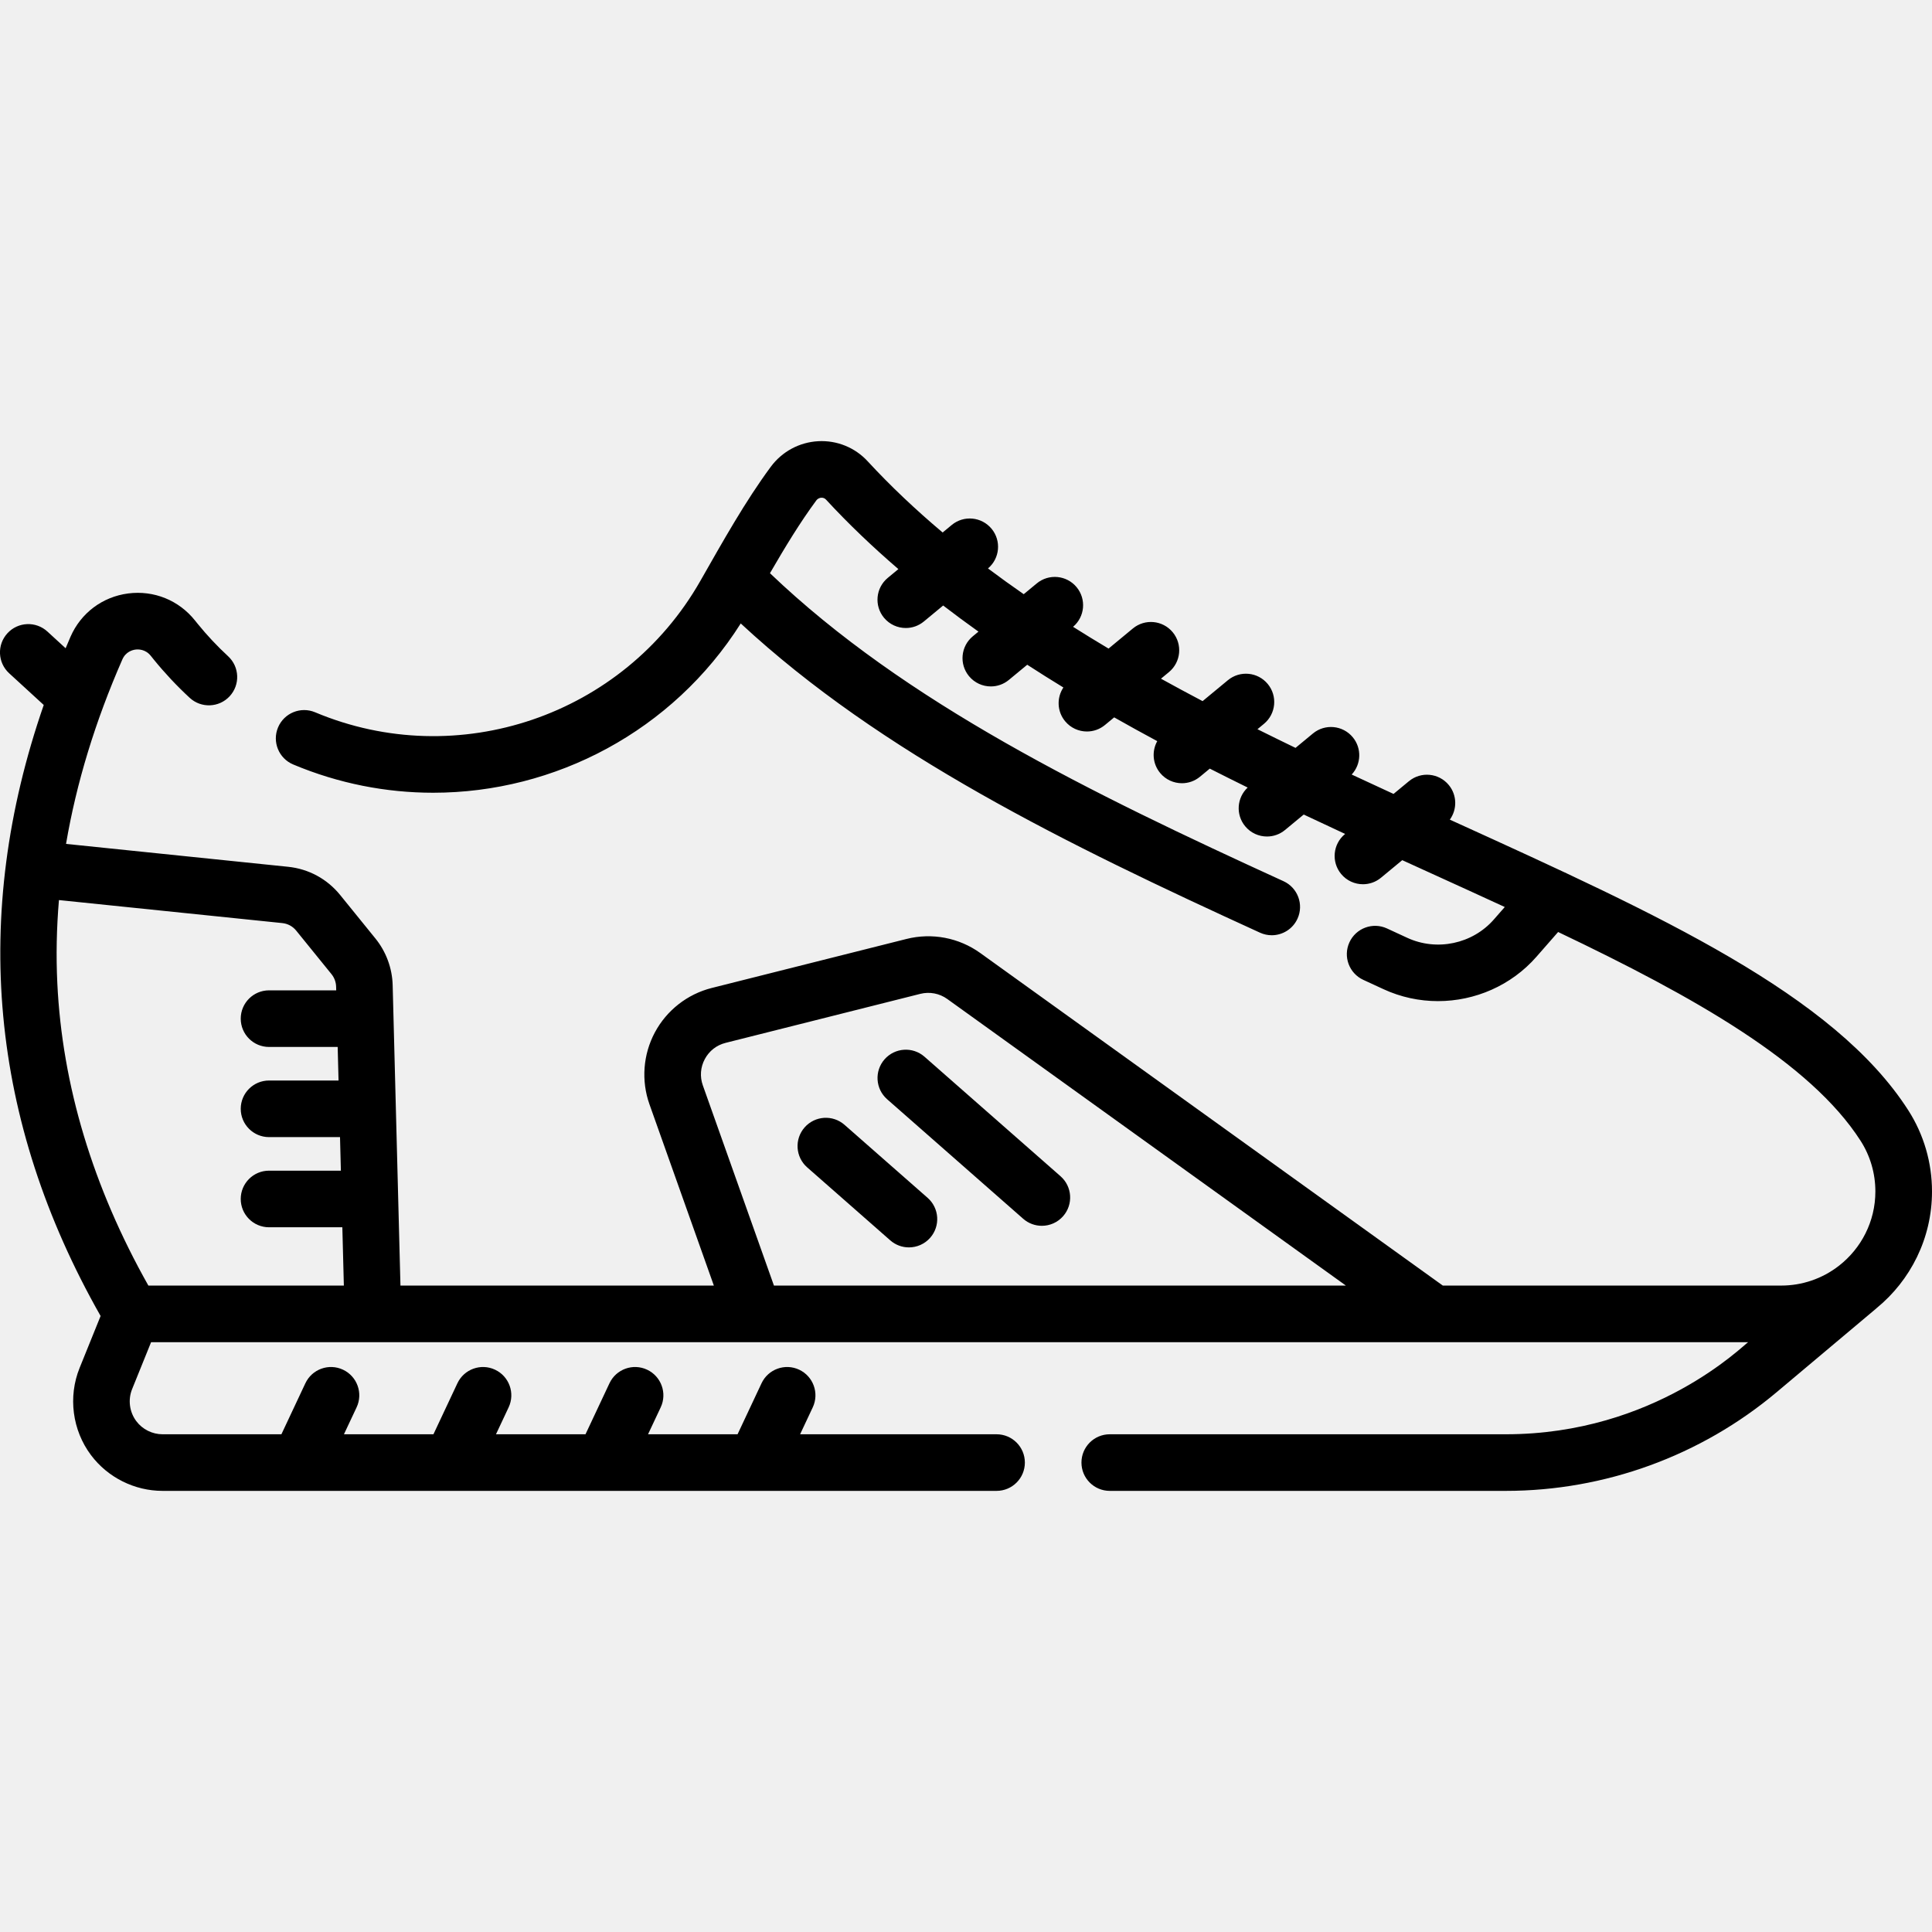
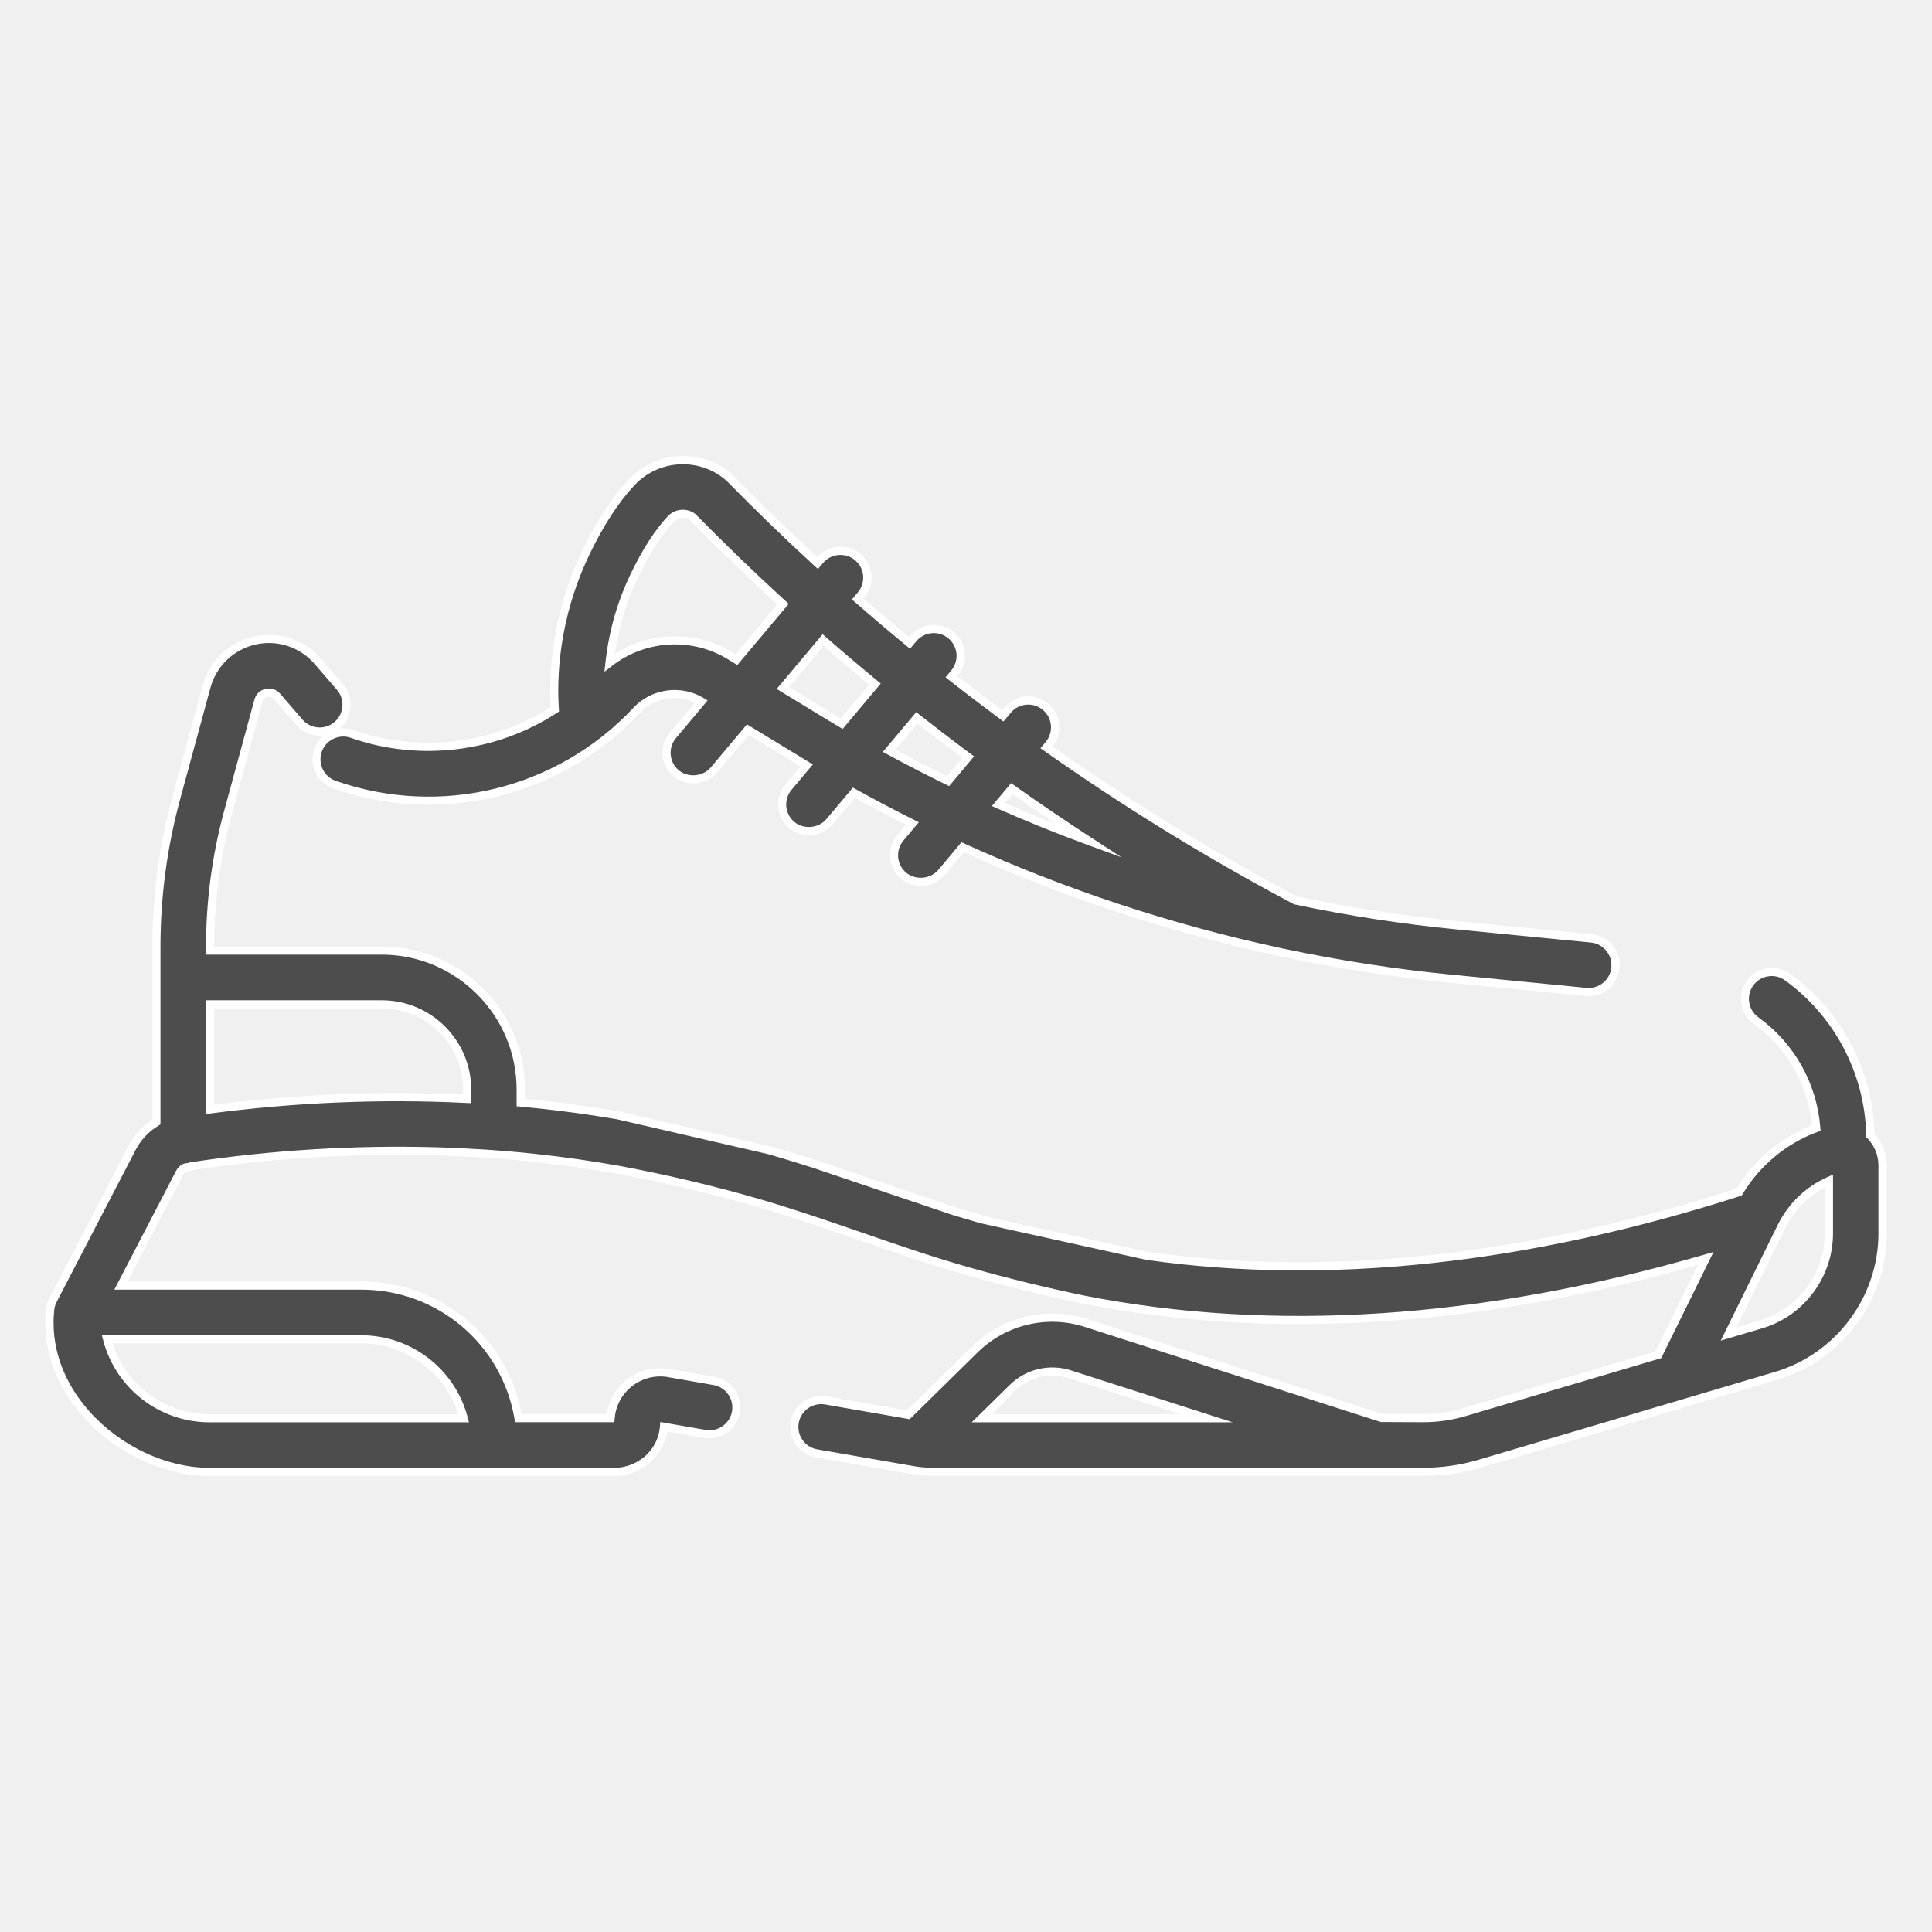
- <svg xmlns="http://www.w3.org/2000/svg" id="Capa_1" enable-background="new 0 0 512 512" height="512" viewBox="0 0 512 512" width="512">
+ <svg xmlns="http://www.w3.org/2000/svg" version="1.1" id="Layer_1" x="0px" y="0px" viewBox="0 0 500 500" style="enable-background:new 0 0 500 500;" xml:space="preserve">
+   <style type="text/css">
+ 	.st0{fill:#4D4D4D;}
+ 	.st1{fill:#FFFFFF;}
+ </style>
  <g>
-     <path d="m281.053 311.716-36.05-31.671c-3.113-2.732-7.851-2.426-10.585.685-2.733 3.112-2.427 7.851.685 10.585l36.05 31.671c1.425 1.251 3.189 1.865 4.947 1.865 2.083 0 4.155-.862 5.638-2.55 2.733-3.113 2.426-7.851-.685-10.585z" />
-     <path d="m245.826 317.436-22.017-19.343c-3.112-2.732-7.851-2.427-10.585.685-2.733 3.112-2.427 7.851.685 10.585l22.017 19.343c1.425 1.251 3.189 1.865 4.947 1.865 2.082 0 4.155-.862 5.638-2.55 2.733-3.112 2.427-7.85-.685-10.585z" />
-     <path d="m512 315.758c0-7.662-2.172-15.102-6.28-21.513-19.661-30.687-66.116-51.827-119.907-76.307-.529-.241-1.063-.484-1.594-.726 1.965-2.704 1.945-6.488-.284-9.183-2.641-3.192-7.366-3.64-10.56-.999l-4.073 3.368c-3.682-1.692-7.381-3.404-11.092-5.137 2.528-2.715 2.718-6.945.291-9.881-2.641-3.191-7.366-3.64-10.56-.999l-4.614 3.816c-3.366-1.627-6.73-3.275-10.088-4.948l1.727-1.429c3.191-2.64 3.639-7.367.999-10.56-2.641-3.191-7.366-3.64-10.56-.999l-6.704 5.545c-3.7-1.947-7.381-3.927-11.031-5.947l2.114-1.749c3.191-2.64 3.639-7.367.999-10.56-2.641-3.191-7.365-3.641-10.56-.999l-6.445 5.331c-3.169-1.888-6.304-3.811-9.404-5.769 3.135-2.649 3.562-7.334.94-10.505-2.641-3.191-7.366-3.64-10.56-.999l-3.458 2.859c-3.215-2.229-6.373-4.504-9.47-6.827 3.146-2.647 3.577-7.34.951-10.516-2.641-3.191-7.369-3.64-10.56-.999l-2.407 1.991c-7.094-5.973-13.76-12.254-19.882-18.887-3.362-3.643-8.136-5.57-13.091-5.306-5.008.273-9.594 2.749-12.581 6.792-6.746 9.13-12.626 19.646-18.691 30.29-20.374 35.699-64.251 50.645-102.06 34.755-3.817-1.602-8.215.191-9.82 4.01-1.604 3.819.191 8.216 4.01 9.82 12.079 5.074 24.673 7.494 37.109 7.493 32.281-.003 63.449-16.325 81.501-44.863 37.203 34.525 86.321 58.508 137.604 81.948 1.011.462 2.07.681 3.113.681 2.846 0 5.566-1.628 6.826-4.384 1.722-3.768.063-8.218-3.703-9.939-51.277-23.437-100.268-47.365-136.096-81.622 4.026-6.954 8-13.494 12.271-19.275.438-.595 1.024-.711 1.334-.729.495-.021.919.142 1.25.502 5.964 6.462 12.394 12.581 19.176 18.414l-2.818 2.331c-3.191 2.64-3.639 7.367-.999 10.56 1.483 1.793 3.625 2.72 5.783 2.72 1.684 0 3.378-.563 4.776-1.721l5.126-4.24c3.063 2.355 6.182 4.661 9.354 6.919l-1.506 1.245c-3.191 2.64-3.639 7.367-.999 10.56 1.483 1.793 3.625 2.72 5.783 2.72 1.684 0 3.377-.563 4.776-1.721l4.87-4.027c3.157 2.048 6.354 4.056 9.582 6.028-1.792 2.684-1.705 6.328.458 8.943 1.483 1.793 3.625 2.72 5.783 2.72 1.684 0 3.377-.563 4.776-1.721l2.444-2.021c3.776 2.142 7.583 4.239 11.413 6.298-1.463 2.623-1.264 5.98.764 8.434 1.483 1.793 3.625 2.72 5.783 2.72 1.684 0 3.377-.563 4.776-1.721l2.601-2.151c3.34 1.698 6.689 3.368 10.041 5.016-2.88 2.686-3.209 7.18-.667 10.255 1.483 1.793 3.625 2.72 5.783 2.72 1.684 0 3.377-.563 4.776-1.721l4.957-4.1c3.669 1.736 7.33 3.448 10.979 5.139l-.063.052c-3.191 2.64-3.639 7.367-.999 10.56 1.483 1.793 3.625 2.72 5.783 2.72 1.684 0 3.377-.563 4.776-1.721l5.635-4.66c2.675 1.22 5.341 2.434 7.985 3.638 6.464 2.942 12.878 5.862 19.189 8.776l-2.892 3.305c-5.682 6.491-15.129 8.485-22.973 4.849-1.772-.822-3.56-1.646-5.354-2.473-3.762-1.733-8.217-.086-9.949 3.676-1.732 3.763-.087 8.217 3.676 9.949 1.782.82 3.556 1.639 5.316 2.455 4.625 2.145 9.565 3.18 14.47 3.18 9.779 0 19.414-4.116 26.101-11.757l5.741-6.56c36.062 17.187 66.859 34.578 80.167 55.346 2.558 3.992 3.909 8.633 3.909 13.421 0 7.967-3.76 15.067-9.594 19.635-4.531 3.549-9.956 5.298-15.338 5.298h-89.7l-122.574-88.125c-5.667-4.074-12.797-5.43-19.566-3.73l-51.603 12.988c-6.441 1.622-11.934 5.911-15.068 11.768s-3.657 12.805-1.434 19.064l17.062 48.035h-83.054l-2.063-79.612c-.116-4.484-1.736-8.873-4.562-12.357l-9.361-11.547c-3.45-4.255-8.352-6.907-13.799-7.468l-58.839-6.063c2.74-16.113 7.725-32.458 14.929-48.89.904-2.062 2.724-2.51 3.465-2.606.751-.099 2.646-.13 4.074 1.664l.787.978c2.9 3.573 6.101 6.983 9.513 10.138 3.041 2.811 7.786 2.626 10.599-.417 2.812-3.042 2.625-7.787-.417-10.599-2.889-2.67-5.597-5.556-8.047-8.574l-.707-.878c-4.29-5.389-10.922-8.072-17.741-7.186-6.801.887-12.507 5.171-15.264 11.458-.448 1.022-.865 2.043-1.298 3.064l-4.83-4.43c-3.052-2.798-7.798-2.594-10.597.458-2.8 3.053-2.595 7.797.458 10.597l9.167 8.406c-19.352 55.829-14.281 110.246 15.07 161.925l-5.563 13.757c-3.096 7.657-1.938 16.516 3.021 23.119 4.453 5.93 11.539 9.47 18.954 9.47h221.028c4.143 0 7.5-3.357 7.5-7.5s-3.357-7.5-7.5-7.5h-52.065l3.353-7.134c1.762-3.748.15-8.216-3.599-9.978-3.749-1.761-8.216-.149-9.978 3.599l-6.35 13.513h-23.724l3.353-7.134c1.762-3.748.15-8.216-3.599-9.978-3.749-1.761-8.215-.149-9.978 3.599l-6.35 13.513h-23.724l3.353-7.134c1.762-3.748.15-8.216-3.599-9.978-3.75-1.761-8.215-.149-9.978 3.599l-6.35 13.513h-23.717l3.353-7.134c1.762-3.748.15-8.216-3.599-9.978-3.748-1.761-8.216-.149-9.978 3.599l-6.35 13.513h-31.495c-2.723 0-5.324-1.3-6.96-3.478-1.821-2.425-2.246-5.678-1.109-8.489l5.03-12.439h159.741c.009 0 .017.002.025.002.015 0 .031-.002.046-.002h263.43c-1.283.754-24.664 24.406-64.225 24.406h-104.962c-4.143 0-7.5 3.357-7.5 7.5s3.357 7.5 7.5 7.5h104.964c26.217 0 51.707-9.29 71.776-26.159l26.341-22.14c.049-.042.092-.088.14-.13 8.956-7.329 14.683-18.463 14.683-30.91zm-325.742-28.124c-.824-2.32-.638-4.794.524-6.965s3.117-3.698 5.505-4.299l51.602-12.988c2.473-.622 5.078-.126 7.149 1.363l105.633 75.945h-151.568zm-146.939 53.056c-14.716-26.125-22.831-53.066-24.129-80.138-.349-7.272-.196-14.619.429-22.024l59.19 6.099c1.455.149 2.763.857 3.684 1.993l9.361 11.546c.755.931 1.188 2.103 1.219 3.3l.026.988h-17.801c-4.143 0-7.5 3.357-7.5 7.5s3.357 7.5 7.5 7.5h18.19l.23 8.893h-18.42c-4.143 0-7.5 3.357-7.5 7.5s3.357 7.5 7.5 7.5h18.809l.23 8.893h-19.04c-4.143 0-7.5 3.357-7.5 7.5s3.357 7.5 7.5 7.5h19.428l.4 15.45z" />
+     <g>
+       <g>
+         <g>
+           <path class="st0" d="M484.05,293.85c-0.3-16.22-8.26-31.48-21.46-40.97c-3.11-2.24-7.46-1.53-9.7,1.58s-1.53,7.46,1.58,9.7      c9.06,6.52,14.75,16.76,15.59,27.8c-8.34,3.07-15.45,9-19.99,16.61c-54.87,17.58-106.33,23.1-153.17,16.48l-39.71-8.61      c-1.01-0.28-2.02-0.54-3.02-0.83c-2.68-0.76-5.17-1.5-7.54-2.23l-35.9-12.14c-3.3-1.06-6.84-2.16-10.75-3.29      c-0.34-0.1-0.69-0.19-1.03-0.29l-39.13-9.02c-6.77-1.15-13.59-2.1-20.33-2.81c-1.56-0.16-3.13-0.31-4.7-0.45v-3.38      c0-19.83-16.14-35.96-35.97-35.96H54.37v-1.01c0-11.78,1.57-23.52,4.66-34.89l7.84-28.79c0.39-1.42,1.48-1.86,2.09-2      c0.62-0.14,1.79-0.21,2.75,0.91l5.77,6.69c2.51,2.91,6.89,3.23,9.8,0.72c2.9-2.51,3.23-6.89,0.72-9.8l-5.77-6.69      c-4.04-4.69-10.3-6.75-16.35-5.38c-6.04,1.37-10.8,5.93-12.42,11.9l-7.84,28.79c-3.42,12.56-5.15,25.53-5.15,38.54v45.38      c-2.63,1.57-4.83,3.86-6.27,6.64l-20.43,39.32c0,0,0,0,0,0.01l-0.05,0.1c-0.02,0.04-0.03,0.07-0.05,0.11      c-0.09,0.19-0.18,0.37-0.25,0.57c-0.03,0.07-0.05,0.13-0.07,0.2c-0.06,0.18-0.12,0.36-0.17,0.55c-0.02,0.07-0.04,0.14-0.06,0.21      c-0.04,0.19-0.08,0.38-0.11,0.58c-0.01,0.07-0.02,0.13-0.03,0.2c-2.56,22.66,20.02,42.04,41.22,42.04H159      c3.48,0,6.87-1.42,9.29-3.91c2.09-2.13,3.32-4.85,3.55-7.75l10.6,1.84c3.78,0.66,7.38-1.87,8.04-5.65      c0.66-3.78-1.87-7.38-5.65-8.04l-11.52-2.01c-3.82-0.74-7.72,0.26-10.71,2.76c-2.68,2.24-4.31,5.41-4.58,8.85h-23.82      c-3.32-19.45-20.29-34.31-40.67-34.31h-62.2l15.21-29.28c0.3-0.58,0.8-1.03,1.38-1.29c0.62-0.04,1.21-0.17,1.77-0.36      c20.9-3.12,42.14-4.41,63.15-3.82c8.5,0.24,16.97,0.8,25.19,1.67c7.52,0.8,15.16,1.89,22.65,3.24c12.08,2.27,24,5.1,35.43,8.41      c18.28,5.29,35.94,12.46,54.25,17.67c9.9,2.82,19.93,5.28,29.89,7.35c0.02,0,0.04,0.01,0.06,0.01c0.01,0,0.03,0.01,0.04,0.01      c49.24,9.69,103.37,6.1,161.13-10.63l-12.27,24.92l-50.11,14.85c-3.48,1.03-7.09,1.56-10.72,1.56H357.7l-76.6-24.61      c-10.16-3.26-21.19-0.64-28.8,6.84l-17.21,16.92l-21.37-3.72c-3.78-0.66-7.38,1.87-8.04,5.65c-0.66,3.78,1.87,7.38,5.65,8.04      l24.89,4.33c1.7,0.3,3.43,0.44,5.15,0.44h115.2c0.02,0,0.03,0,0.05,0h11.73c4.97,0,9.91-0.72,14.67-2.13L436,363.1      c0.04-0.01,0.09-0.03,0.13-0.04l23.58-6.99c16.2-4.8,27.51-19.95,27.51-36.84v-17.66C487.22,298.67,486.05,295.9,484.05,293.85z       M93.52,346.62c12.69,0,23.39,8.68,26.48,20.41H54.2c-12.69,0-23.39-8.68-26.48-20.41H93.52z M120.89,284.4      c-22.19-1.11-44.49-0.16-66.52,2.72v-27.18h44.44c12.17,0,22.08,9.9,22.08,22.06C120.89,281.99,120.89,284.4,120.89,284.4z       M254.05,367.04l8-7.87c3.91-3.85,9.58-5.19,14.81-3.51l35.42,11.38L254.05,367.04L254.05,367.04z M473.32,319.24      c0,10.78-7.22,20.45-17.56,23.52l-8.42,2.5l13.71-27.85c2.58-5.23,6.97-9.43,12.27-11.8V319.24z" />
+           <path class="st1" d="M159,381.98H54.21c-11.71,0-24.21-5.85-32.62-15.27c-7.34-8.21-10.76-18.14-9.66-27.95      c0.07-0.45,0.1-0.67,0.16-0.89c0.12-0.46,0.18-0.67,0.26-0.88l0.1-0.26c0.08-0.21,0.18-0.42,0.28-0.64l0.13-0.22l-0.01-0.01      l20.43-39.32c1.42-2.74,3.54-5.06,6.16-6.74v-44.79c0-13.12,1.74-26.18,5.19-38.82l7.83-28.78c1.73-6.35,6.79-11.2,13.21-12.65      c6.42-1.46,13.07,0.73,17.38,5.72l5.77,6.69c2.88,3.34,2.51,8.4-0.83,11.28c-3.34,2.88-8.4,2.51-11.29-0.83l-5.77-6.69      c-0.46-0.53-1.05-0.71-1.72-0.57c-0.68,0.16-1.12,0.58-1.31,1.25l-7.83,28.79c-3.07,11.27-4.62,22.9-4.63,34.57h43.39      c20.42,0,37.03,16.6,37.03,37.01v2.42c1.26,0.11,2.51,0.23,3.76,0.36c6.61,0.7,13.47,1.65,20.39,2.82l40.28,9.34      c3.93,1.14,7.48,2.23,10.78,3.3l35.92,12.14c2.33,0.71,4.81,1.45,7.49,2.21l3.01,0.83l39.65,8.59      c46.47,6.57,97.73,1.08,152.25-16.34c4.55-7.45,11.46-13.25,19.57-16.43c-1.02-10.53-6.49-20.06-15.08-26.24      c-3.58-2.58-4.4-7.59-1.82-11.17c1.25-1.73,3.1-2.88,5.21-3.22c2.11-0.34,4.23,0.15,5.96,1.4c13.3,9.57,21.46,25.02,21.89,41.4      c2.05,2.25,3.18,5.13,3.18,8.16v17.66c0,17.35-11.62,32.91-28.26,37.85l-76.67,22.72c-4.86,1.44-9.9,2.17-14.97,2.17H241.39      c-1.78,0-3.58-0.15-5.34-0.46l-24.89-4.33c-4.35-0.76-7.26-4.91-6.51-9.26c0.36-2.11,1.53-3.94,3.28-5.17      c1.75-1.23,3.88-1.71,5.97-1.34l20.83,3.63l16.82-16.54c7.88-7.76,19.33-10.47,29.86-7.09l76.44,24.56h10.5      c3.53,0,7.04-0.51,10.42-1.51l49.67-14.72l11.01-22.37c-57.06,16.21-110.65,19.57-159.33,10c-10.07-2.09-20.15-4.57-30.07-7.39      c-9.38-2.67-18.74-5.9-27.78-9.03c-8.63-2.98-17.55-6.07-26.47-8.65c-11.38-3.3-23.27-6.12-35.33-8.39      c-7.47-1.35-15.07-2.43-22.57-3.23c-8.2-0.87-16.65-1.42-25.11-1.66c-20.89-0.59-42.09,0.7-62.97,3.81      c-0.42,0.16-1.02,0.29-1.65,0.35c-0.31,0.17-0.57,0.43-0.73,0.74l-14.42,27.74h60.46c20.4,0,37.73,14.38,41.55,34.31h22      c0.5-3.37,2.19-6.4,4.84-8.61c3.23-2.7,7.45-3.78,11.58-2.99l11.5,2c2.11,0.37,3.94,1.53,5.17,3.28s1.7,3.87,1.34,5.98      c-0.75,4.34-4.91,7.25-9.26,6.51l-9.5-1.65c-0.44,2.73-1.71,5.22-3.71,7.26C166.42,380.45,162.76,381.98,159,381.98z       M14.83,336.62l-0.12,0.24c-0.17,0.35-0.24,0.51-0.31,0.67c-0.11,0.32-0.16,0.47-0.21,0.63c-0.08,0.34-0.11,0.5-0.13,0.67      c-1.07,9.37,2.18,18.72,9.11,26.48c8.02,8.98,19.92,14.56,31.04,14.56H159c3.2,0,6.31-1.31,8.54-3.59      c1.92-1.96,3.04-4.42,3.25-7.1l0.09-1.16l11.74,2.04c3.18,0.56,6.26-1.6,6.82-4.79c0.27-1.55-0.08-3.11-0.98-4.4      c-0.91-1.29-2.26-2.15-3.81-2.42l-11.52-2.01c-3.52-0.68-7.11,0.24-9.85,2.53c-2.46,2.06-3.95,4.94-4.2,8.13l-0.08,0.97H133.3      l-0.15-0.88c-3.3-19.37-19.97-33.43-39.63-33.43H29.59l16.01-30.81c0.4-0.78,1.08-1.41,1.89-1.77l0.35-0.09      c0.51-0.04,1.02-0.14,1.5-0.3c21.19-3.18,42.49-4.46,63.52-3.88c8.51,0.24,17.02,0.8,25.27,1.67c7.56,0.8,15.2,1.89,22.73,3.25      c12.13,2.29,24.08,5.12,35.53,8.44c8.96,2.6,17.92,5.69,26.57,8.68c9.02,3.12,18.34,6.34,27.67,8.99      c9.87,2.81,19.9,5.27,29.81,7.33c49.08,9.66,103.13,6.09,160.72-10.59l2.29-0.66l-13.53,27.47l-50.56,14.98      c-3.58,1.06-7.29,1.6-11.02,1.6l-10.98-0.05l-76.6-24.61c-9.79-3.14-20.41-0.62-27.74,6.58l-17.59,17.3l-21.9-3.81      c-1.55-0.27-3.11,0.08-4.4,0.98c-1.29,0.91-2.15,2.26-2.42,3.81c-0.56,3.2,1.59,6.26,4.79,6.82l24.89,4.33      c1.64,0.29,3.31,0.43,4.97,0.43h126.98c4.87,0,9.71-0.7,14.37-2.08l76.67-22.72c15.75-4.67,26.76-19.4,26.76-35.83v-17.66      c0-2.57-1.05-5.12-2.87-6.99l-0.29-0.3l-0.01-0.42c-0.29-15.87-8.15-30.88-21.02-40.14c-1.28-0.92-2.84-1.29-4.39-1.03      c-1.56,0.25-2.92,1.1-3.83,2.37c-1.9,2.64-1.3,6.33,1.34,8.23c9.31,6.7,15.15,17.12,16.03,28.57l0.06,0.79l-0.75,0.28      c-8.11,2.99-15.01,8.73-19.45,16.16l-0.21,0.34l-0.38,0.12c-54.97,17.61-106.66,23.17-153.64,16.52l-42.87-9.47      c-2.69-0.76-5.19-1.51-7.56-2.23l-35.93-12.14c-3.28-1.06-6.81-2.15-10.71-3.28l-1.03-0.29l-39.08-9.01      c-6.82-1.15-13.64-2.1-20.2-2.79c-1.55-0.16-3.12-0.3-4.69-0.45l-0.96-0.09v-4.34c0-19.25-15.67-34.91-34.92-34.91H53.32v-2.06      c0-11.88,1.58-23.71,4.7-35.17l7.83-28.79c0.39-1.42,1.44-2.42,2.88-2.75c1.43-0.32,2.82,0.13,3.78,1.25l5.77,6.69      c2.12,2.46,5.85,2.74,8.31,0.61c2.46-2.12,2.73-5.85,0.61-8.31l-5.77-6.69c-3.79-4.39-9.65-6.33-15.31-5.04      c-5.66,1.29-10.12,5.56-11.64,11.15l-7.83,28.78c-3.4,12.46-5.12,25.34-5.12,38.27V291l-0.51,0.31      c-2.51,1.5-4.55,3.65-5.88,6.22L14.83,336.62z M319,368.09h-67.52l9.84-9.67c4.19-4.12,10.27-5.56,15.86-3.76L319,368.09z       M256.62,365.98h48.93l-29.02-9.33c-4.85-1.56-10.11-0.31-13.75,3.26L256.62,365.98z M121.36,368.09H54.21      c-12.91,0-24.22-8.72-27.5-21.2l-0.35-1.32h67.16c12.91,0,24.22,8.72,27.5,21.2L121.36,368.09z M29.13,347.67      c3.46,10.85,13.58,18.31,25.08,18.31h64.39c-3.46-10.84-13.58-18.31-25.08-18.31H29.13z M445.33,346.95l14.78-30.01      c2.68-5.44,7.22-9.81,12.79-12.29l1.48-0.66v15.26c0,11.24-7.53,21.33-18.32,24.52L445.33,346.95z M472.27,307.29      c-4.44,2.36-8.06,6.07-10.28,10.58l-12.65,25.69l6.12-1.81c9.9-2.93,16.81-12.19,16.81-22.51V307.29z M53.32,288.31v-29.44h45.5      c12.75,0,23.13,10.37,23.13,23.12v3.51l-1.11-0.05c-21.9-1.1-44.21-0.18-66.33,2.71L53.32,288.31z M55.43,260.98v24.93      c21.49-2.74,43.15-3.62,64.41-2.63v-1.3c0-11.59-9.43-21.01-21.02-21.01H55.43z" />
+         </g>
+       </g>
+     </g>
+     <g>
+       <g>
+         <g>
+           <path class="st0" d="M411.82,242.87l-34.94-3.42c-13.96-1.36-27.85-3.52-41.6-6.42c-22.24-11.79-43.9-25.1-64.46-39.6l0.61-0.73      c2.47-2.94,2.09-7.32-0.85-9.79c-2.94-2.47-7.32-2.09-9.79,0.85l-1.27,1.51c-4.48-3.32-8.92-6.7-13.31-10.15l0.78-0.93      c2.47-2.94,2.09-7.32-0.85-9.79c-2.94-2.47-7.32-2.09-9.79,0.85l-0.97,1.16c-4.53-3.74-9.02-7.54-13.44-11.4l0.88-1.05      c2.47-2.94,2.09-7.32-0.85-9.79c-2.94-2.47-7.32-2.09-9.79,0.85l-0.6,0.71c-7.74-7.1-15.3-14.4-22.64-21.88      c-0.15-0.15-0.3-0.29-0.46-0.43c-7.4-6.3-18.42-5.67-25.07,1.43c-4.22,4.5-8.2,10.63-11.84,18.22      c-8.27,17.25-8.51,32.99-7.99,40.49c-15.32,10-34.68,12.59-52.45,6.36c-3.62-1.27-7.59,0.64-8.85,4.26      c-1.27,3.62,0.63,7.59,4.26,8.86c27.55,9.66,58.24,2.13,78.18-19.19c4.33-4.63,11.39-5.61,16.82-2.35l-7.4,8.81      c-2.47,2.94-2.09,7.32,0.85,9.79c2.87,2.41,7.39,2.01,9.79-0.85l8.78-10.45l13.61,8.29c0.54,0.33,1.08,0.65,1.62,0.97      l-4.72,5.62c-2.47,2.94-2.09,7.32,0.85,9.79c2.87,2.41,7.39,2.01,9.79-0.85l6.3-7.5c4.99,2.76,10.04,5.42,15.15,7.97l-3.13,3.73      c-2.47,2.94-2.09,7.32,0.85,9.79c2.87,2.41,7.39,2.01,9.79-0.85l5.46-6.5c26.2,11.91,53.72,21.01,81.85,27.06      c0.42,0.13,0.84,0.22,1.26,0.27c14.31,3.03,28.77,5.27,43.3,6.69l34.94,3.42c0.23,0.02,0.46,0.03,0.68,0.03      c3.53,0,6.56-2.68,6.91-6.27C418.43,246.64,415.64,243.24,411.82,242.87z M190.59,170.73l-1.75-1.07      c-9.8-5.96-22.24-5.06-31.09,1.82c0.69-6.31,2.42-14.16,6.37-22.41c3.02-6.31,6.2-11.26,9.45-14.73c1.52-1.63,4-1.83,5.74-0.5      c7.57,7.7,15.36,15.22,23.34,22.53L190.59,170.73z M217.85,187.29c-1.15-0.68-2.31-1.37-3.45-2.07l-11.8-7.18l10.42-12.4      c4.42,3.87,8.91,7.67,13.44,11.4L217.85,187.29z M245.36,202.14c-5.14-2.51-10.22-5.13-15.24-7.86l7.15-8.51      c4.39,3.45,8.82,6.84,13.3,10.17L245.36,202.14z M258.41,208.21l3.44-4.1c6.56,4.65,13.24,9.18,20.01,13.58      C273.94,214.78,266.12,211.62,258.41,208.21z" />
+           <path class="st1" d="M411.15,257.79c-0.26,0-0.52-0.01-0.78-0.04l-34.94-3.42c-14.44-1.41-29.04-3.67-43.41-6.71      c-0.39-0.04-0.87-0.14-1.35-0.29c-27.83-5.98-55.19-14.99-81.25-26.78l-4.95,5.89c-2.8,3.32-7.96,3.77-11.27,0.98      c-3.38-2.84-3.82-7.9-0.98-11.27l2.27-2.71c-4.43-2.23-8.87-4.57-13.23-6.97l-5.75,6.84c-2.79,3.32-7.95,3.77-11.27,0.98      c-3.38-2.84-3.82-7.9-0.98-11.27l3.93-4.68l-13.41-8.16l-8.19,9.75c-2.8,3.32-7.96,3.76-11.27,0.98      c-3.38-2.84-3.82-7.9-0.98-11.27l6.57-7.82c-4.83-2.27-10.71-1.2-14.4,2.75c-20.22,21.63-51.35,29.26-79.29,19.47      c-2.02-0.71-3.64-2.16-4.56-4.08c-0.92-1.93-1.05-4.1-0.33-6.12c0.7-2.01,2.15-3.63,4.08-4.56c1.93-0.92,4.1-1.05,6.12-0.34      c16.89,5.93,35.92,3.71,51.01-5.92c-0.48-8.06,0.03-23.5,8.13-40.4c3.68-7.69,7.72-13.91,12.02-18.49      c7.04-7.52,18.69-8.18,26.53-1.52c0.18,0.15,0.36,0.32,0.53,0.49c6.99,7.12,14.32,14.22,21.79,21.1      c2.86-3.26,7.83-3.65,11.16-0.85c3.38,2.84,3.82,7.9,0.98,11.27l-0.22,0.26c3.76,3.28,7.74,6.65,11.83,10.04l0.3-0.36      c2.84-3.38,7.89-3.81,11.27-0.98c3.38,2.84,3.82,7.9,0.98,11.27l-0.09,0.1c3.73,2.92,7.64,5.9,11.64,8.87l0.63-0.75      c1.37-1.64,3.3-2.64,5.43-2.82c2.11-0.18,4.2,0.47,5.84,1.84c3.33,2.8,3.8,7.75,1.1,11.12c20.24,14.22,41.52,27.27,63.28,38.81      c13.69,2.88,27.6,5.03,41.34,6.37l34.94,3.42c4.39,0.43,7.61,4.35,7.19,8.74C418.71,254.68,415.29,257.79,411.15,257.79z       M248.83,217.98l0.73,0.33c26.14,11.88,53.61,20.96,81.64,26.99c0.44,0.13,0.8,0.21,1.15,0.25c14.4,3.04,28.93,5.29,43.28,6.69      l34.94,3.42c3.28,0.3,6.13-2.07,6.44-5.29c0.31-3.23-2.06-6.12-5.29-6.44l-34.94-3.42c-13.87-1.36-27.91-3.52-41.72-6.44      l-0.28-0.1c-22.21-11.77-43.94-25.12-64.57-39.67l-0.94-0.66l1.35-1.61c2.09-2.49,1.77-6.21-0.72-8.3      c-1.21-1.01-2.75-1.5-4.3-1.36c-1.57,0.14-2.99,0.87-4,2.08l-1.91,2.27l-0.8-0.59c-4.59-3.41-9.08-6.83-13.33-10.17l-0.86-0.67      l1.48-1.77c1.01-1.21,1.49-2.73,1.36-4.3c-0.14-1.57-0.88-2.99-2.08-4c-2.49-2.09-6.21-1.77-8.3,0.72l-1.64,1.96l-0.8-0.66      c-4.68-3.86-9.21-7.7-13.46-11.43l-0.78-0.68l1.54-1.84c2.09-2.49,1.77-6.21-0.72-8.3c-2.49-2.09-6.21-1.76-8.31,0.72l-1.3,1.55      l-0.81-0.74c-7.78-7.14-15.41-14.51-22.68-21.92c-0.13-0.13-0.25-0.25-0.38-0.36c-6.98-5.95-17.36-5.34-23.63,1.35      c-4.14,4.42-8.07,10.46-11.66,17.96c-8.1,16.91-8.42,32.3-7.89,39.97l0.04,0.62l-0.52,0.34c-15.72,10.26-35.67,12.68-53.37,6.47      c-1.49-0.53-3.09-0.43-4.51,0.25c-1.42,0.68-2.49,1.87-3.01,3.36c-0.52,1.49-0.43,3.09,0.25,4.51c0.68,1.42,1.87,2.49,3.36,3.01      c27.16,9.53,57.41,2.1,77.06-18.92c4.65-4.98,12.28-6.04,18.13-2.53l1.06,0.64l-8.2,9.76c-2.09,2.49-1.77,6.21,0.72,8.3      c2.4,2.02,6.28,1.68,8.3-0.72l9.36-11.14l17.06,10.37l-5.52,6.57c-2.09,2.49-1.77,6.21,0.72,8.3c2.41,2.02,6.28,1.68,8.3-0.72      l6.86-8.16l0.76,0.42c4.97,2.75,10.05,5.43,15.1,7.95l1.2,0.6l-3.99,4.75c-2.09,2.49-1.77,6.21,0.72,8.3      c2.4,2.02,6.29,1.68,8.31-0.72L248.83,217.98z M290.26,221.88l-8.76-3.21c-7.88-2.88-15.79-6.08-23.52-9.5l-1.28-0.57l4.97-5.92      l0.79,0.56c6.5,4.61,13.22,9.17,19.97,13.55L290.26,221.88z M260.12,207.81c4.37,1.91,8.79,3.75,13.22,5.5      c-3.81-2.56-7.59-5.17-11.3-7.79L260.12,207.81z M245.64,203.44l-0.74-0.36c-5.18-2.53-10.32-5.18-15.28-7.88l-1.13-0.62      l8.63-10.28l0.8,0.63c4.34,3.41,8.8,6.83,13.27,10.15l0.9,0.67L245.64,203.44z M231.76,193.97c4.34,2.35,8.81,4.65,13.32,6.86      l3.96-4.72c-3.91-2.92-7.81-5.9-11.62-8.89L231.76,193.97z M218.08,188.65l-0.77-0.46c-1.16-0.69-2.31-1.37-3.46-2.07L201,178.3      l11.9-14.16l0.81,0.71c4.27,3.73,8.78,7.56,13.41,11.38l0.82,0.68L218.08,188.65z M204.19,177.78l10.75,6.55      c0.89,0.54,1.78,1.07,2.67,1.6l7.35-8.75c-4.07-3.37-8.05-6.74-11.83-10.04L204.19,177.78z M156.43,173.84l0.27-2.47      c0.87-7.95,3.04-15.6,6.47-22.75c3.07-6.41,6.31-11.45,9.63-14.99c1.89-2.02,4.97-2.28,7.15-0.62      c7.61,7.74,15.45,15.3,23.42,22.59l0.75,0.68l-13.3,15.83l-2.52-1.54c-9.27-5.65-21.29-4.94-29.89,1.75L156.43,173.84z       M174.65,164.66c5.11,0,10.22,1.36,14.73,4.1l0.98,0.6l10.84-12.9c-7.74-7.1-15.35-14.46-22.64-21.88      c-1.21-0.91-3.07-0.74-4.22,0.49c-3.17,3.38-6.29,8.25-9.26,14.46c-2.98,6.22-4.98,12.84-5.97,19.71      C163.79,166.2,169.22,164.66,174.65,164.66z" />
+         </g>
+       </g>
+     </g>
  </g>
</svg>
